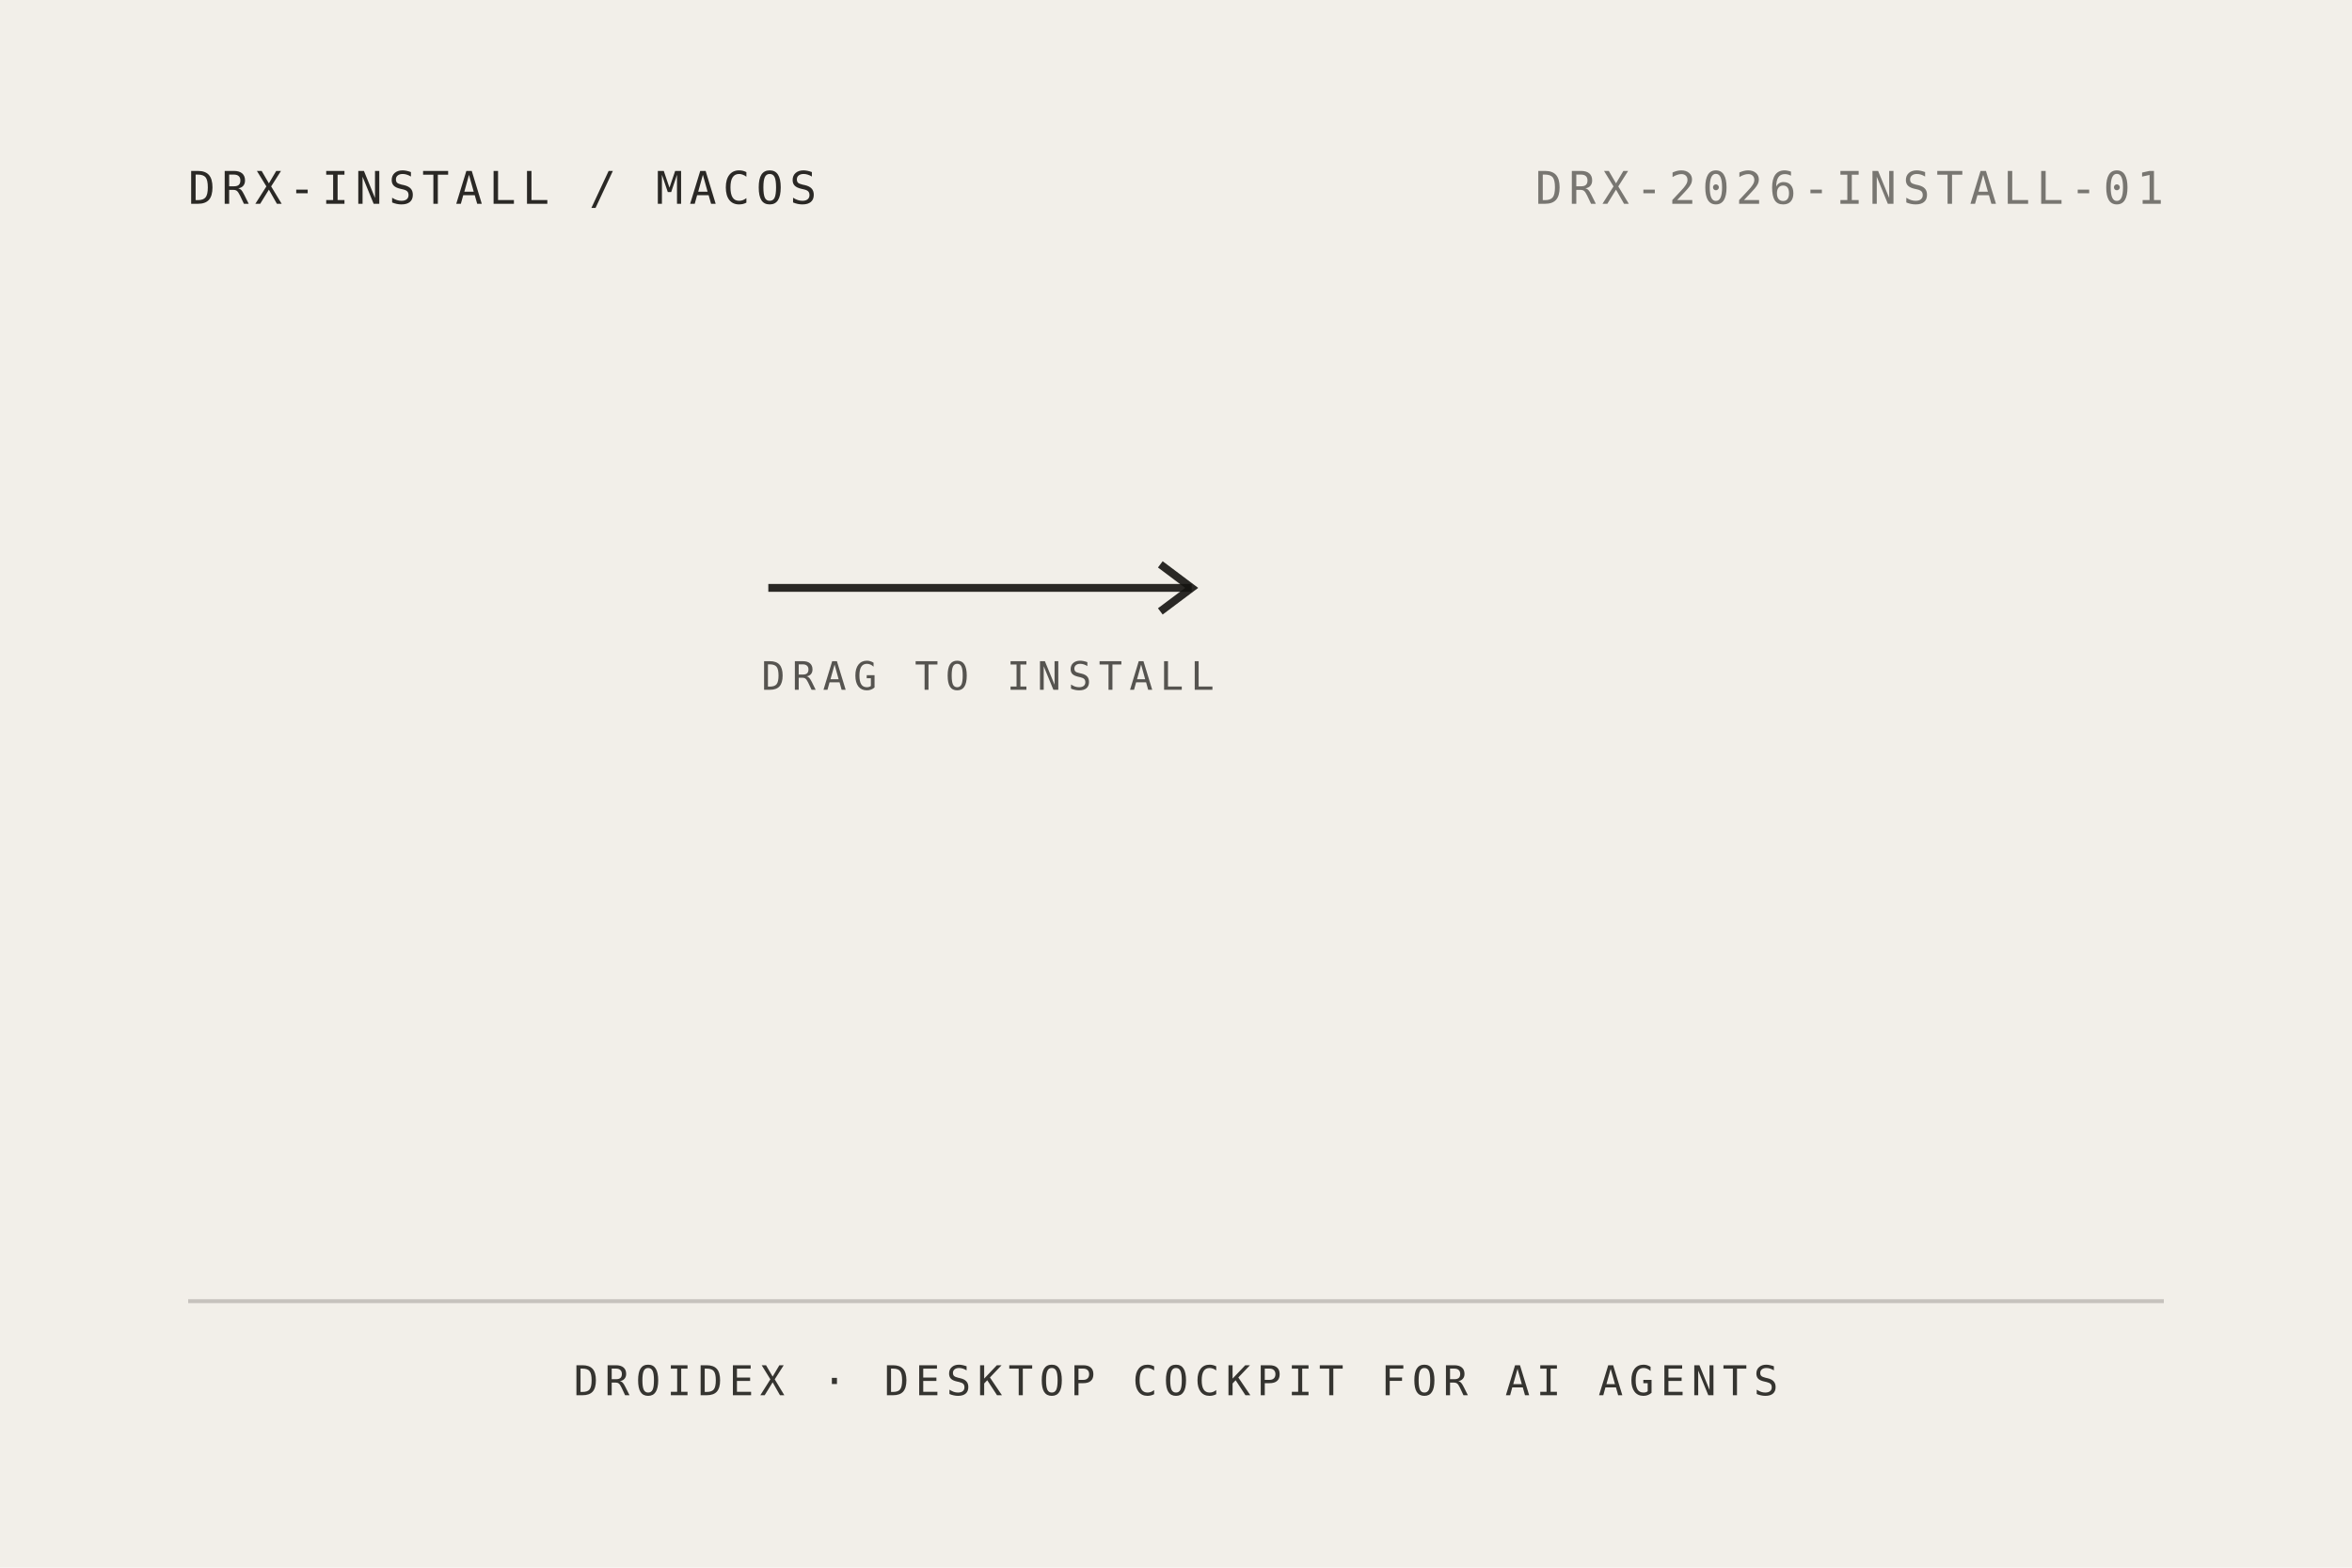
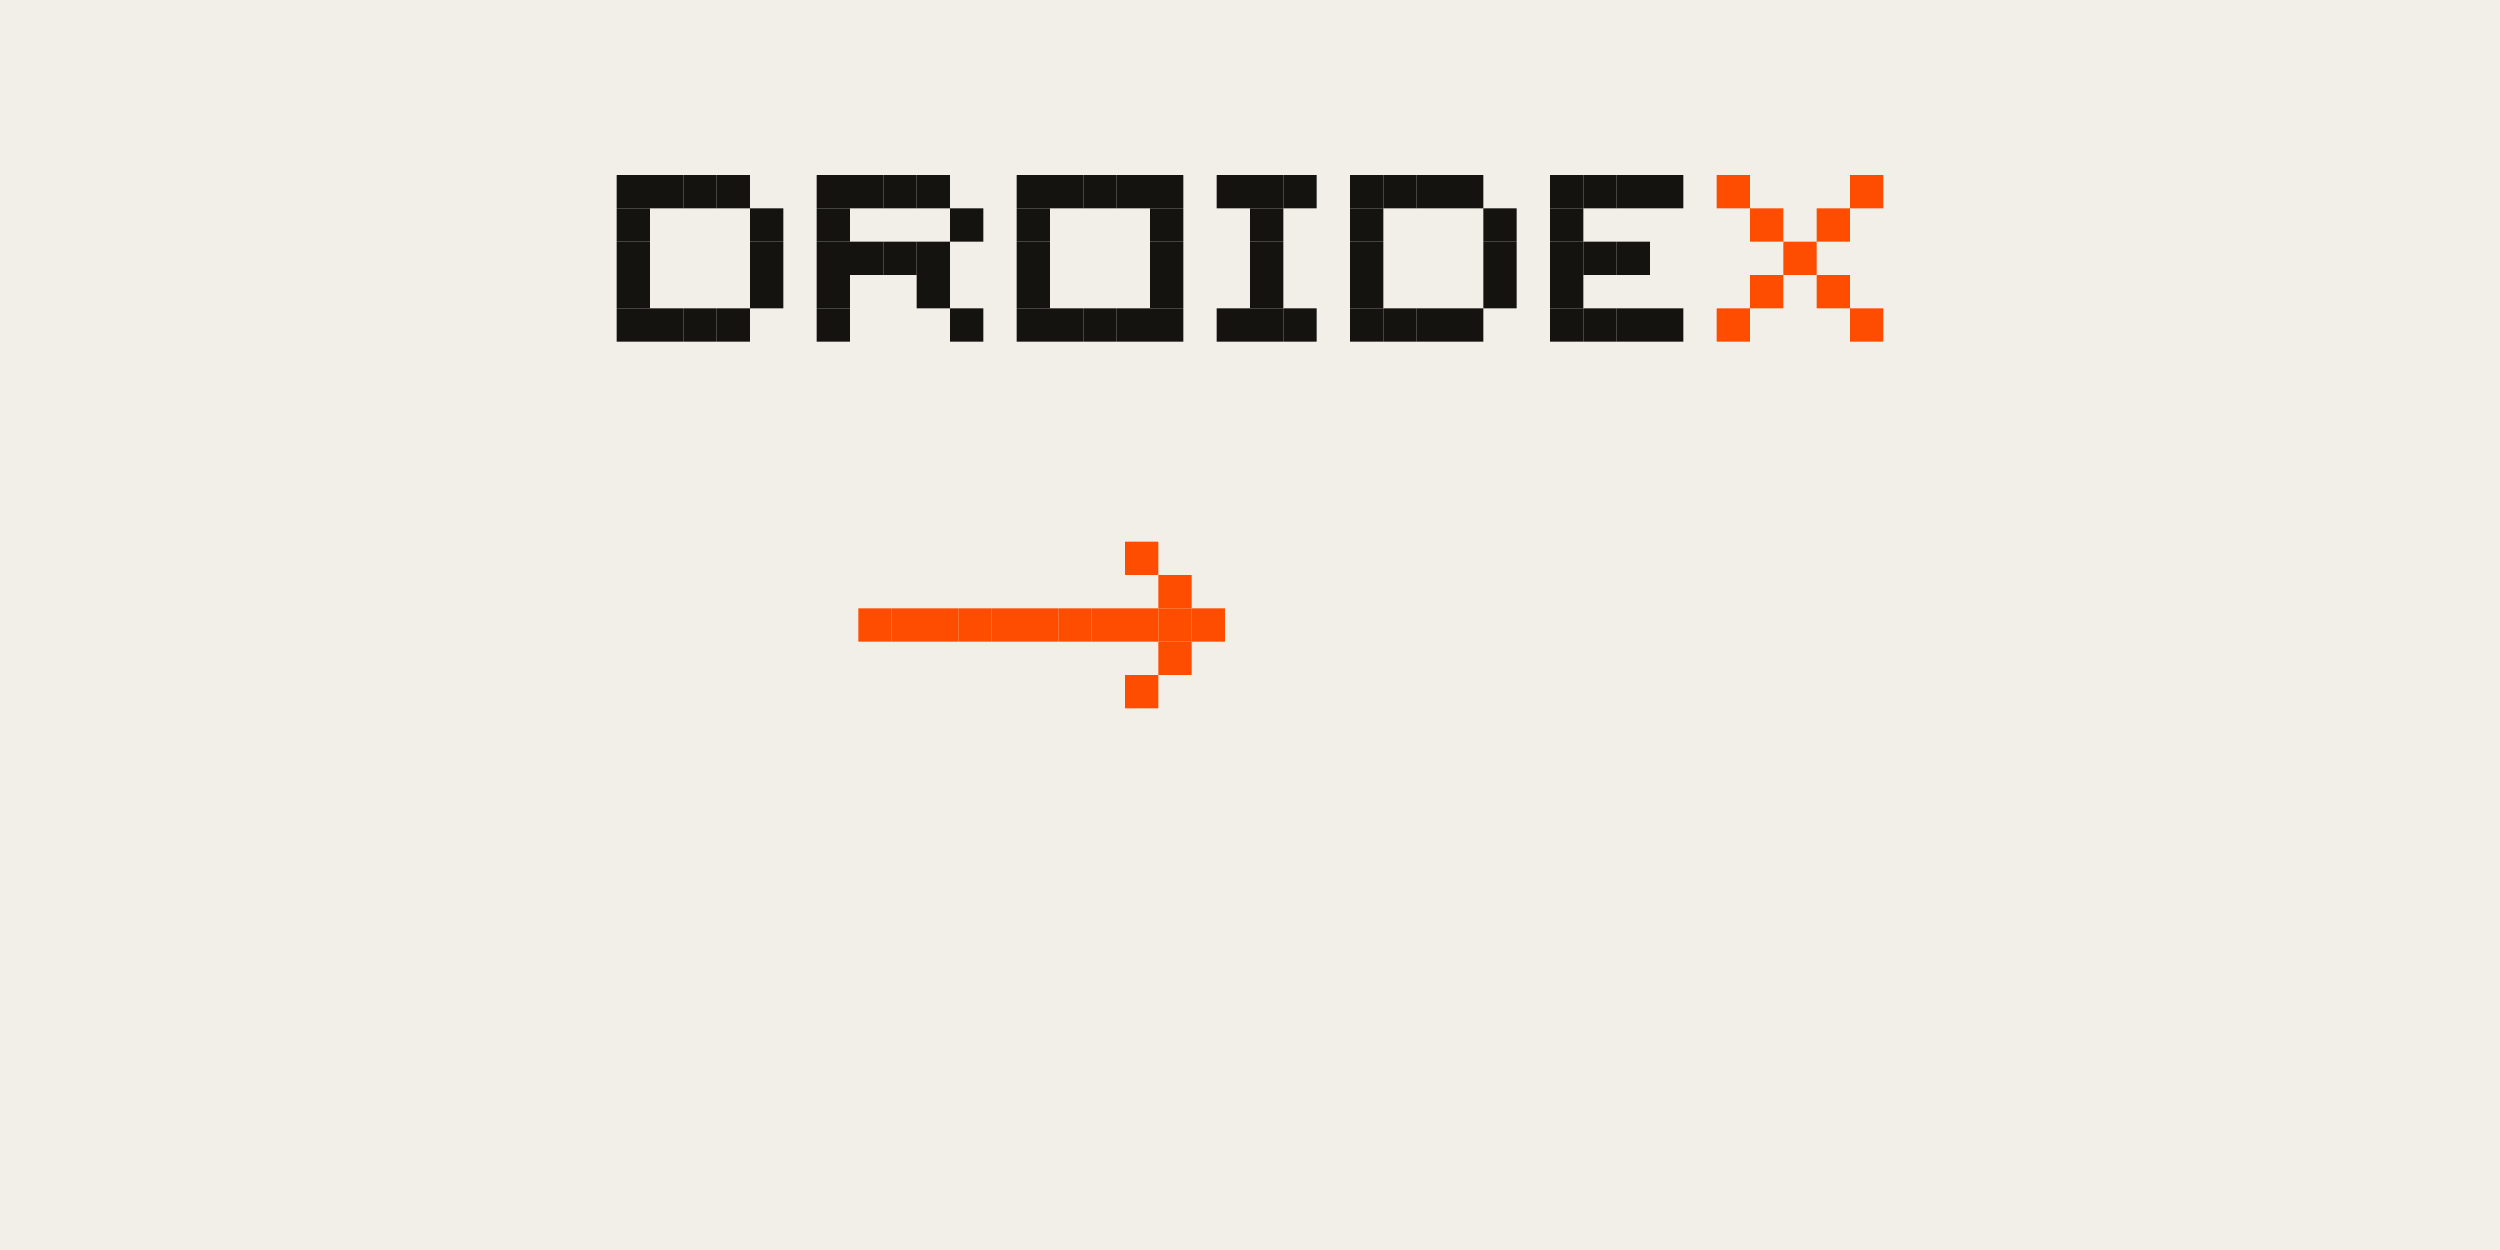
- <svg xmlns="http://www.w3.org/2000/svg" width="600" height="400" viewBox="0 0 600 400">
-   <rect width="600" height="400" fill="#F2EFE9" />
-   <text x="48" y="52" font-family="'JetBrains Mono', monospace" font-weight="500" font-size="11.5" letter-spacing="1.6" fill="#141310" fill-opacity="0.9">DRX-INSTALL / MACOS</text>
-   <text x="552" y="52" text-anchor="end" font-family="'JetBrains Mono', monospace" font-weight="400" font-size="11.5" letter-spacing="1.6" fill="#141310" fill-opacity="0.55">DRX-2026-INSTALL-01</text>
-   <g stroke="#141310" stroke-opacity="0.9" stroke-width="2" fill="none">
-     <line x1="196" y1="150" x2="304" y2="150" />
-     <path d="M 296 144 L 304 150 L 296 156" />
-   </g>
-   <text x="252" y="176" text-anchor="middle" font-family="'JetBrains Mono', monospace" font-weight="500" font-size="10" letter-spacing="1.8" fill="#141310" fill-opacity="0.7">DRAG TO INSTALL</text>
-   <line x1="48" y1="332" x2="552" y2="332" stroke="#141310" stroke-opacity="0.2" stroke-width="1" />
-   <text x="300" y="356" text-anchor="middle" font-family="'JetBrains Mono', monospace" font-weight="500" font-size="10.5" letter-spacing="1.6" fill="#141310" fill-opacity="0.85">DROIDEX · DESKTOP COCKPIT FOR AI AGENTS</text>
+ <svg xmlns="http://www.w3.org/2000/svg" width="600" height="300" viewBox="0 0 600 300">
+   <rect width="600" height="300" fill="#F2EFE9" />
+   <rect x="148" y="42" width="8" height="8" fill="#141310" />
+   <rect x="156" y="42" width="8" height="8" fill="#141310" />
+   <rect x="164" y="42" width="8" height="8" fill="#141310" />
+   <rect x="172" y="42" width="8" height="8" fill="#141310" />
+   <rect x="196" y="42" width="8" height="8" fill="#141310" />
+   <rect x="204" y="42" width="8" height="8" fill="#141310" />
+   <rect x="212" y="42" width="8" height="8" fill="#141310" />
+   <rect x="220" y="42" width="8" height="8" fill="#141310" />
+   <rect x="244" y="42" width="8" height="8" fill="#141310" />
+   <rect x="252" y="42" width="8" height="8" fill="#141310" />
+   <rect x="260" y="42" width="8" height="8" fill="#141310" />
+   <rect x="268" y="42" width="8" height="8" fill="#141310" />
+   <rect x="276" y="42" width="8" height="8" fill="#141310" />
+   <rect x="292" y="42" width="8" height="8" fill="#141310" />
+   <rect x="300" y="42" width="8" height="8" fill="#141310" />
+   <rect x="308" y="42" width="8" height="8" fill="#141310" />
+   <rect x="324" y="42" width="8" height="8" fill="#141310" />
+   <rect x="332" y="42" width="8" height="8" fill="#141310" />
+   <rect x="340" y="42" width="8" height="8" fill="#141310" />
+   <rect x="348" y="42" width="8" height="8" fill="#141310" />
+   <rect x="372" y="42" width="8" height="8" fill="#141310" />
+   <rect x="380" y="42" width="8" height="8" fill="#141310" />
+   <rect x="388" y="42" width="8" height="8" fill="#141310" />
+   <rect x="396" y="42" width="8" height="8" fill="#141310" />
+   <rect x="412" y="42" width="8" height="8" fill="#FF4D00" />
+   <rect x="444" y="42" width="8" height="8" fill="#FF4D00" />
+   <rect x="148" y="50" width="8" height="8" fill="#141310" />
+   <rect x="180" y="50" width="8" height="8" fill="#141310" />
+   <rect x="196" y="50" width="8" height="8" fill="#141310" />
+   <rect x="228" y="50" width="8" height="8" fill="#141310" />
+   <rect x="244" y="50" width="8" height="8" fill="#141310" />
+   <rect x="276" y="50" width="8" height="8" fill="#141310" />
+   <rect x="300" y="50" width="8" height="8" fill="#141310" />
+   <rect x="324" y="50" width="8" height="8" fill="#141310" />
+   <rect x="356" y="50" width="8" height="8" fill="#141310" />
+   <rect x="372" y="50" width="8" height="8" fill="#141310" />
+   <rect x="420" y="50" width="8" height="8" fill="#FF4D00" />
+   <rect x="436" y="50" width="8" height="8" fill="#FF4D00" />
+   <rect x="148" y="58" width="8" height="8" fill="#141310" />
+   <rect x="180" y="58" width="8" height="8" fill="#141310" />
+   <rect x="196" y="58" width="8" height="8" fill="#141310" />
+   <rect x="204" y="58" width="8" height="8" fill="#141310" />
+   <rect x="212" y="58" width="8" height="8" fill="#141310" />
+   <rect x="220" y="58" width="8" height="8" fill="#141310" />
+   <rect x="244" y="58" width="8" height="8" fill="#141310" />
+   <rect x="276" y="58" width="8" height="8" fill="#141310" />
+   <rect x="300" y="58" width="8" height="8" fill="#141310" />
+   <rect x="324" y="58" width="8" height="8" fill="#141310" />
+   <rect x="356" y="58" width="8" height="8" fill="#141310" />
+   <rect x="372" y="58" width="8" height="8" fill="#141310" />
+   <rect x="380" y="58" width="8" height="8" fill="#141310" />
+   <rect x="388" y="58" width="8" height="8" fill="#141310" />
+   <rect x="428" y="58" width="8" height="8" fill="#FF4D00" />
+   <rect x="148" y="66" width="8" height="8" fill="#141310" />
+   <rect x="180" y="66" width="8" height="8" fill="#141310" />
+   <rect x="196" y="66" width="8" height="8" fill="#141310" />
+   <rect x="220" y="66" width="8" height="8" fill="#141310" />
+   <rect x="244" y="66" width="8" height="8" fill="#141310" />
+   <rect x="276" y="66" width="8" height="8" fill="#141310" />
+   <rect x="300" y="66" width="8" height="8" fill="#141310" />
+   <rect x="324" y="66" width="8" height="8" fill="#141310" />
+   <rect x="356" y="66" width="8" height="8" fill="#141310" />
+   <rect x="372" y="66" width="8" height="8" fill="#141310" />
+   <rect x="420" y="66" width="8" height="8" fill="#FF4D00" />
+   <rect x="436" y="66" width="8" height="8" fill="#FF4D00" />
+   <rect x="148" y="74" width="8" height="8" fill="#141310" />
+   <rect x="156" y="74" width="8" height="8" fill="#141310" />
+   <rect x="164" y="74" width="8" height="8" fill="#141310" />
+   <rect x="172" y="74" width="8" height="8" fill="#141310" />
+   <rect x="196" y="74" width="8" height="8" fill="#141310" />
+   <rect x="228" y="74" width="8" height="8" fill="#141310" />
+   <rect x="244" y="74" width="8" height="8" fill="#141310" />
+   <rect x="252" y="74" width="8" height="8" fill="#141310" />
+   <rect x="260" y="74" width="8" height="8" fill="#141310" />
+   <rect x="268" y="74" width="8" height="8" fill="#141310" />
+   <rect x="276" y="74" width="8" height="8" fill="#141310" />
+   <rect x="292" y="74" width="8" height="8" fill="#141310" />
+   <rect x="300" y="74" width="8" height="8" fill="#141310" />
+   <rect x="308" y="74" width="8" height="8" fill="#141310" />
+   <rect x="324" y="74" width="8" height="8" fill="#141310" />
+   <rect x="332" y="74" width="8" height="8" fill="#141310" />
+   <rect x="340" y="74" width="8" height="8" fill="#141310" />
+   <rect x="348" y="74" width="8" height="8" fill="#141310" />
+   <rect x="372" y="74" width="8" height="8" fill="#141310" />
+   <rect x="380" y="74" width="8" height="8" fill="#141310" />
+   <rect x="388" y="74" width="8" height="8" fill="#141310" />
+   <rect x="396" y="74" width="8" height="8" fill="#141310" />
+   <rect x="412" y="74" width="8" height="8" fill="#FF4D00" />
+   <rect x="444" y="74" width="8" height="8" fill="#FF4D00" />
+   <rect x="270" y="130" width="8" height="8" fill="#FF4D00" />
+   <rect x="278" y="138" width="8" height="8" fill="#FF4D00" />
+   <rect x="206" y="146" width="8" height="8" fill="#FF4D00" />
+   <rect x="214" y="146" width="8" height="8" fill="#FF4D00" />
+   <rect x="222" y="146" width="8" height="8" fill="#FF4D00" />
+   <rect x="230" y="146" width="8" height="8" fill="#FF4D00" />
+   <rect x="238" y="146" width="8" height="8" fill="#FF4D00" />
+   <rect x="246" y="146" width="8" height="8" fill="#FF4D00" />
+   <rect x="254" y="146" width="8" height="8" fill="#FF4D00" />
+   <rect x="262" y="146" width="8" height="8" fill="#FF4D00" />
+   <rect x="270" y="146" width="8" height="8" fill="#FF4D00" />
+   <rect x="278" y="146" width="8" height="8" fill="#FF4D00" />
+   <rect x="286" y="146" width="8" height="8" fill="#FF4D00" />
+   <rect x="278" y="154" width="8" height="8" fill="#FF4D00" />
+   <rect x="270" y="162" width="8" height="8" fill="#FF4D00" />
</svg>
